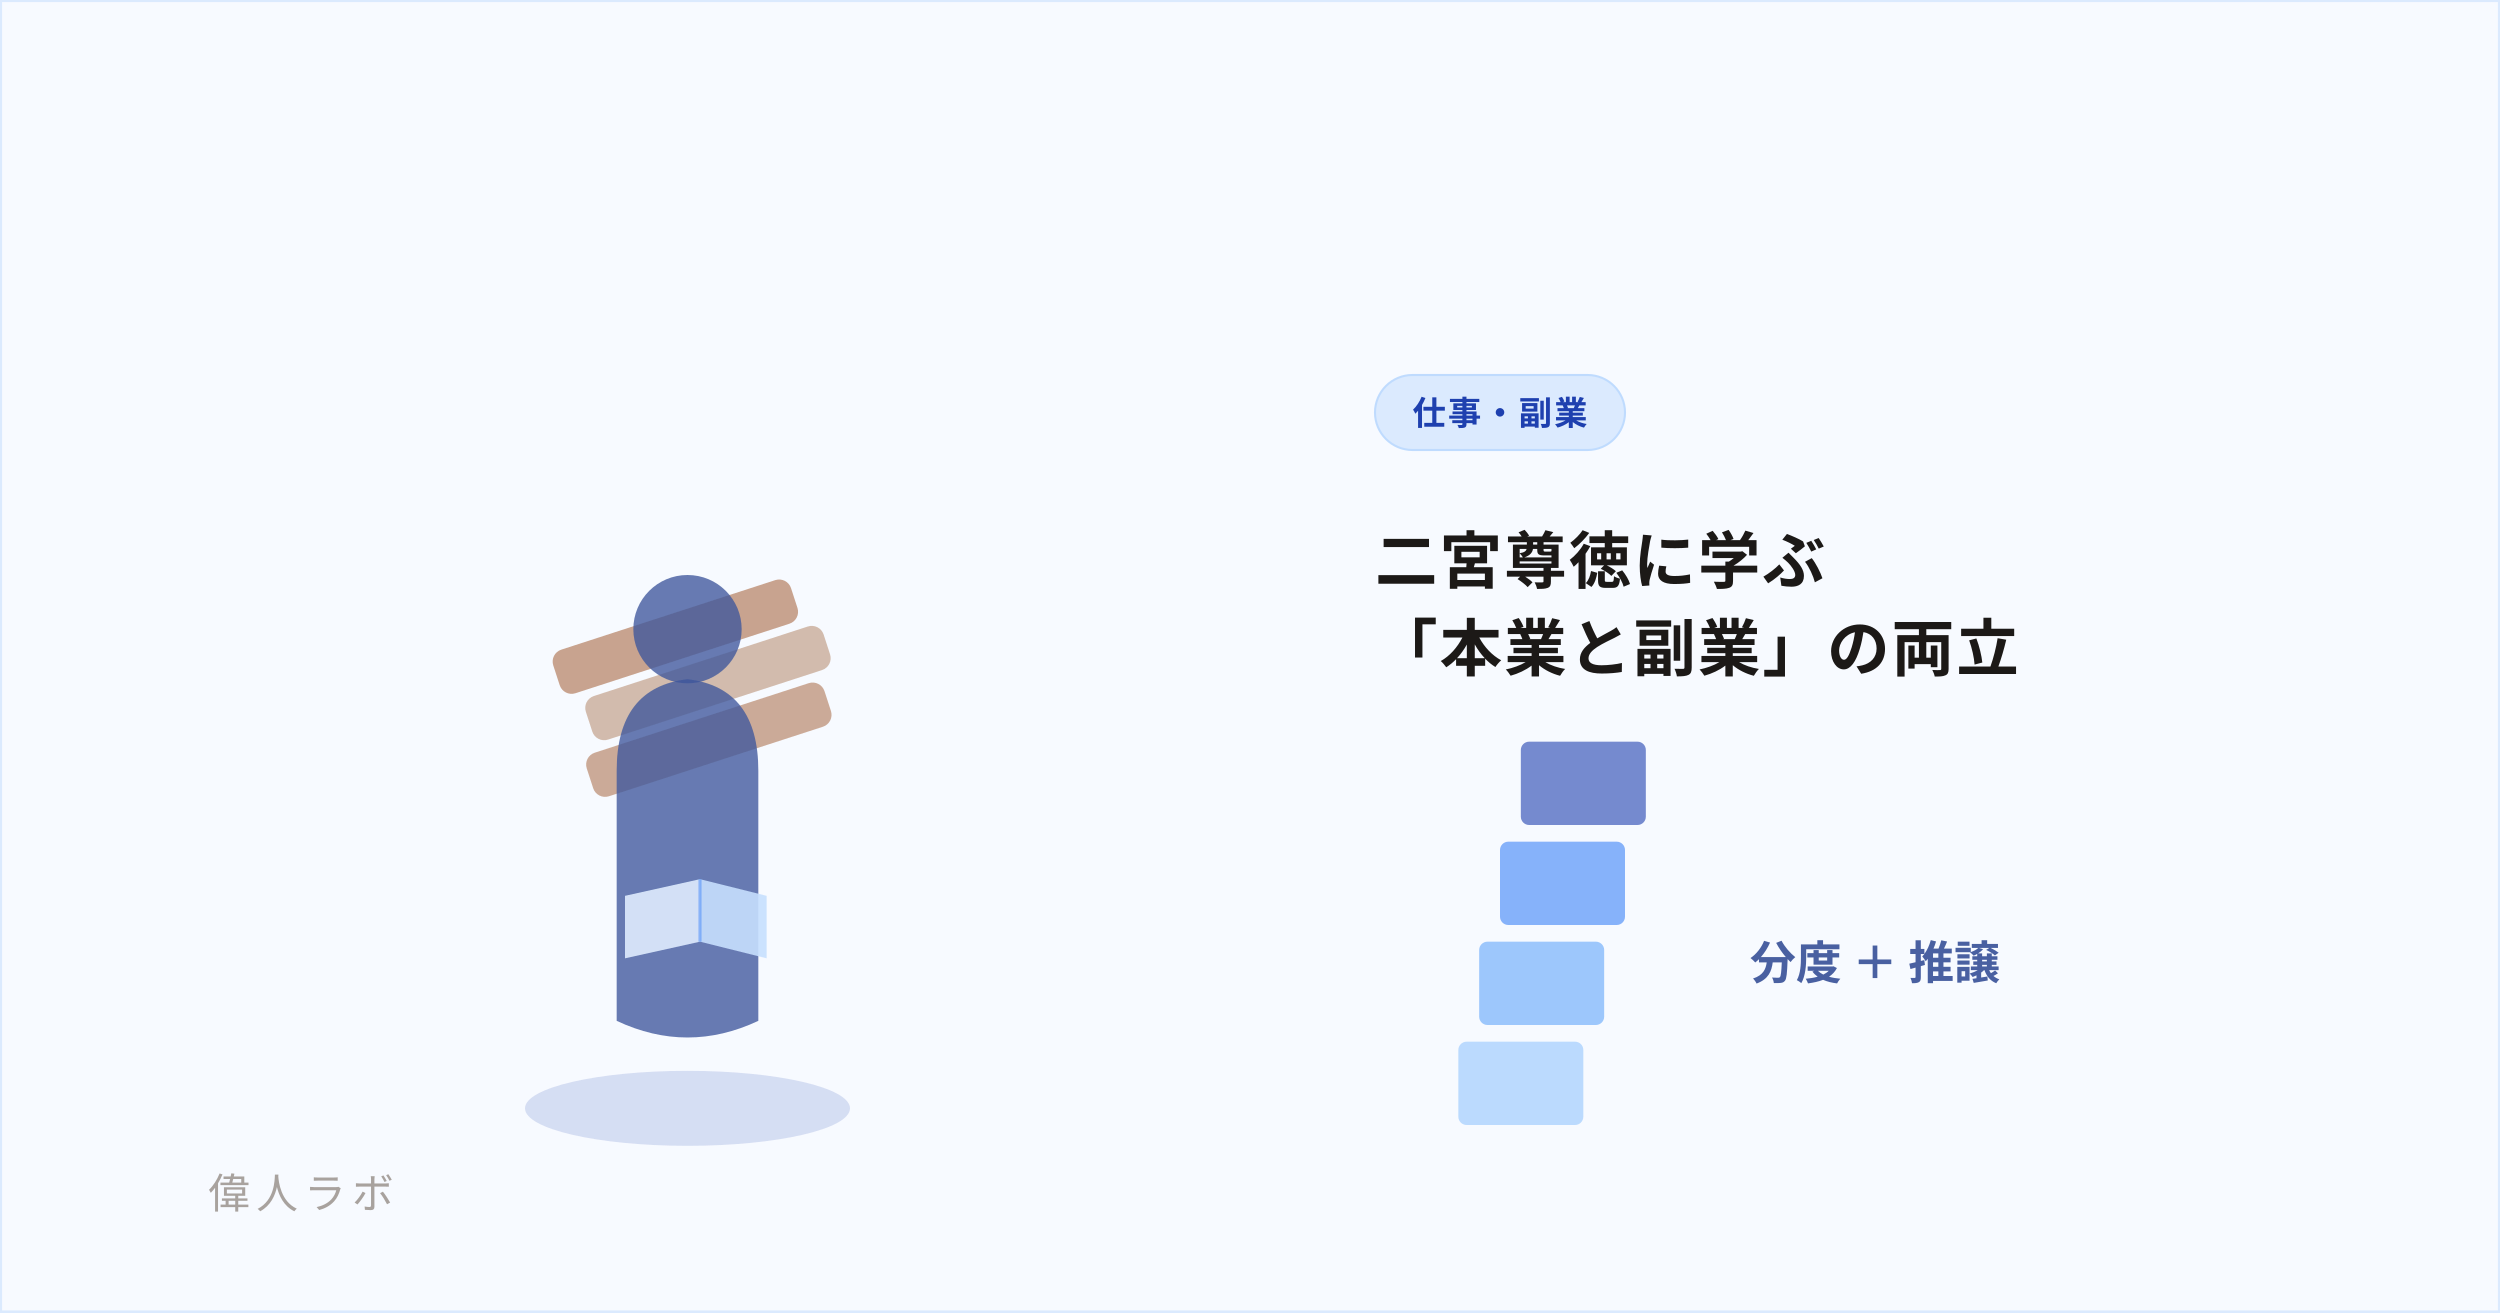
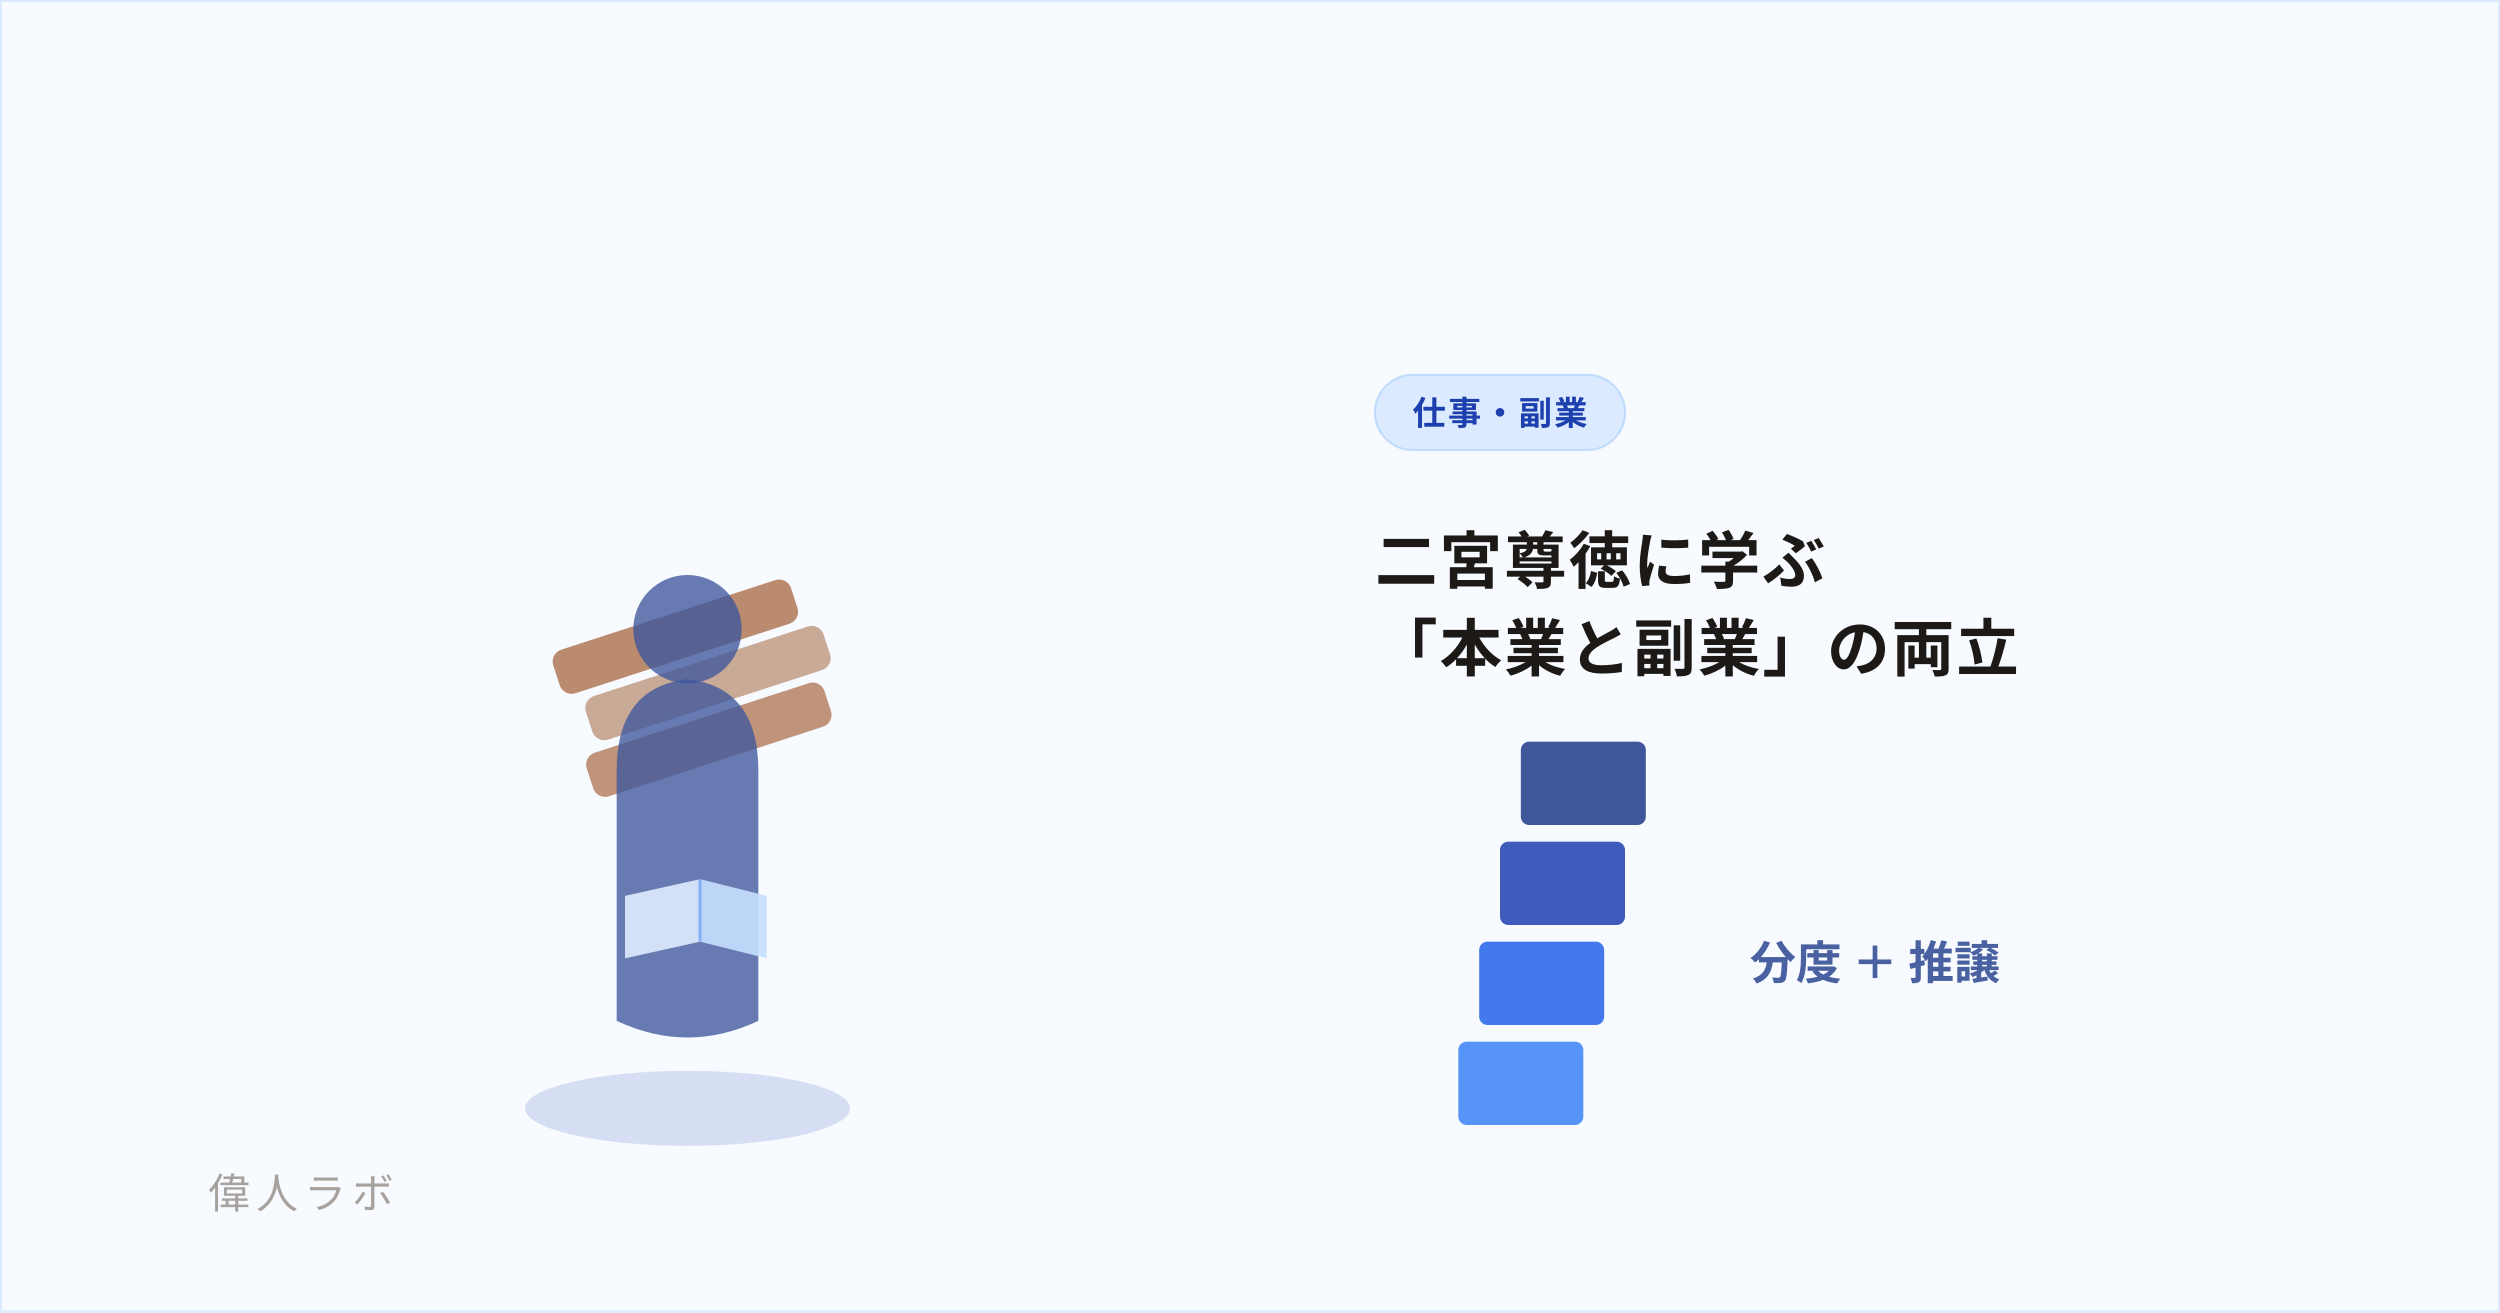
<svg xmlns="http://www.w3.org/2000/svg" width="1200" height="630" viewBox="0 0 1200 630">
  <rect width="1200" height="630" fill="#f7faff" />
  <rect x="0" y="0" width="1200" height="630" fill="none" stroke="#dbeafe" stroke-width="2" />
  <g transform="translate(330,300)" opacity="0.85">
    <ellipse cx="0" cy="232" rx="78" ry="18" fill="#1e40af" opacity="0.18" />
    <g transform="rotate(-18 0 30)">
-       <rect x="-58" y="-6" width="120" height="22" rx="6" fill="#92400e" opacity="0.55" />
-       <rect x="-50" y="20" width="120" height="22" rx="6" fill="#a8744f" opacity="0.55" />
-       <rect x="-58" y="46" width="120" height="22" rx="6" fill="#92400e" opacity="0.5" />
+       <rect x="-58" y="-6" width="120" height="22" rx="6" fill="#92400e" opacity="0.7" />
+       <rect x="-50" y="20" width="120" height="22" rx="6" fill="#a8744f" opacity="0.7" />
+       <rect x="-58" y="46" width="120" height="22" rx="6" fill="#92400e" opacity="0.65" />
    </g>
    <path d="M -34 70 Q -34 30 0 26 Q 34 30 34 70 L 34 190 Q 0 206 -34 190 Z" fill="#1e3a8a" opacity="0.78" />
    <circle cx="0" cy="2" r="26" fill="#1e3a8a" opacity="0.78" />
    <path d="M -30 130 L 6 122 L 6 152 L -30 160 Z" fill="#dbeafe" opacity="0.9" />
    <path d="M 6 122 L 38 130 L 38 160 L 6 152 Z" fill="#bfdbfe" opacity="0.9" />
    <line x1="6" y1="122" x2="6" y2="152" stroke="#3b82f6" stroke-width="1.5" opacity="0.6" />
  </g>
-   <g opacity="0.6">
-     <rect x="700" y="500" width="60" height="40" rx="4" fill="#93c5fd" />
-     <rect x="710" y="452" width="60" height="40" rx="4" fill="#60a5fa" />
-     <rect x="720" y="404" width="60" height="40" rx="4" fill="#3b82f6" />
-     <rect x="730" y="356" width="60" height="40" rx="4" fill="#1e40af" />
+   <g opacity="0.85">
+     <rect x="700" y="500" width="60" height="40" rx="4" fill="#3b82f6" />
+     <rect x="710" y="452" width="60" height="40" rx="4" fill="#2563eb" />
+     <rect x="720" y="404" width="60" height="40" rx="4" fill="#1e40af" />
+     <rect x="730" y="356" width="60" height="40" rx="4" fill="#1e3a8a" />
  </g>
  <text x="900" y="470" font-family="'Hiragino Sans', sans-serif" font-size="22" font-weight="700" fill="#1e3a8a" text-anchor="middle" opacity="0.8">分度 ＋ 推譲</text>
  <rect x="660" y="180" width="120" height="36" rx="18" fill="#dbeafe" stroke="#bfdbfe" />
  <text x="720" y="204" font-family="'Hiragino Sans', sans-serif" font-size="16" font-weight="700" fill="#1e40af" text-anchor="middle" letter-spacing="1">仕事・副業</text>
  <text x="660" y="280" font-family="'Shippori Mincho', serif" font-size="30" font-weight="700" fill="#1c1917" letter-spacing="1">二宮尊徳に学ぶ</text>
  <text x="660" y="322" font-family="'Shippori Mincho', serif" font-size="30" font-weight="700" fill="#1c1917" letter-spacing="1">「本業と副業」の両立</text>
  <text x="100" y="580" font-family="'Hiragino Sans', sans-serif" font-size="20" fill="#a8a29e" letter-spacing="3">偉人ラボ</text>
</svg>
